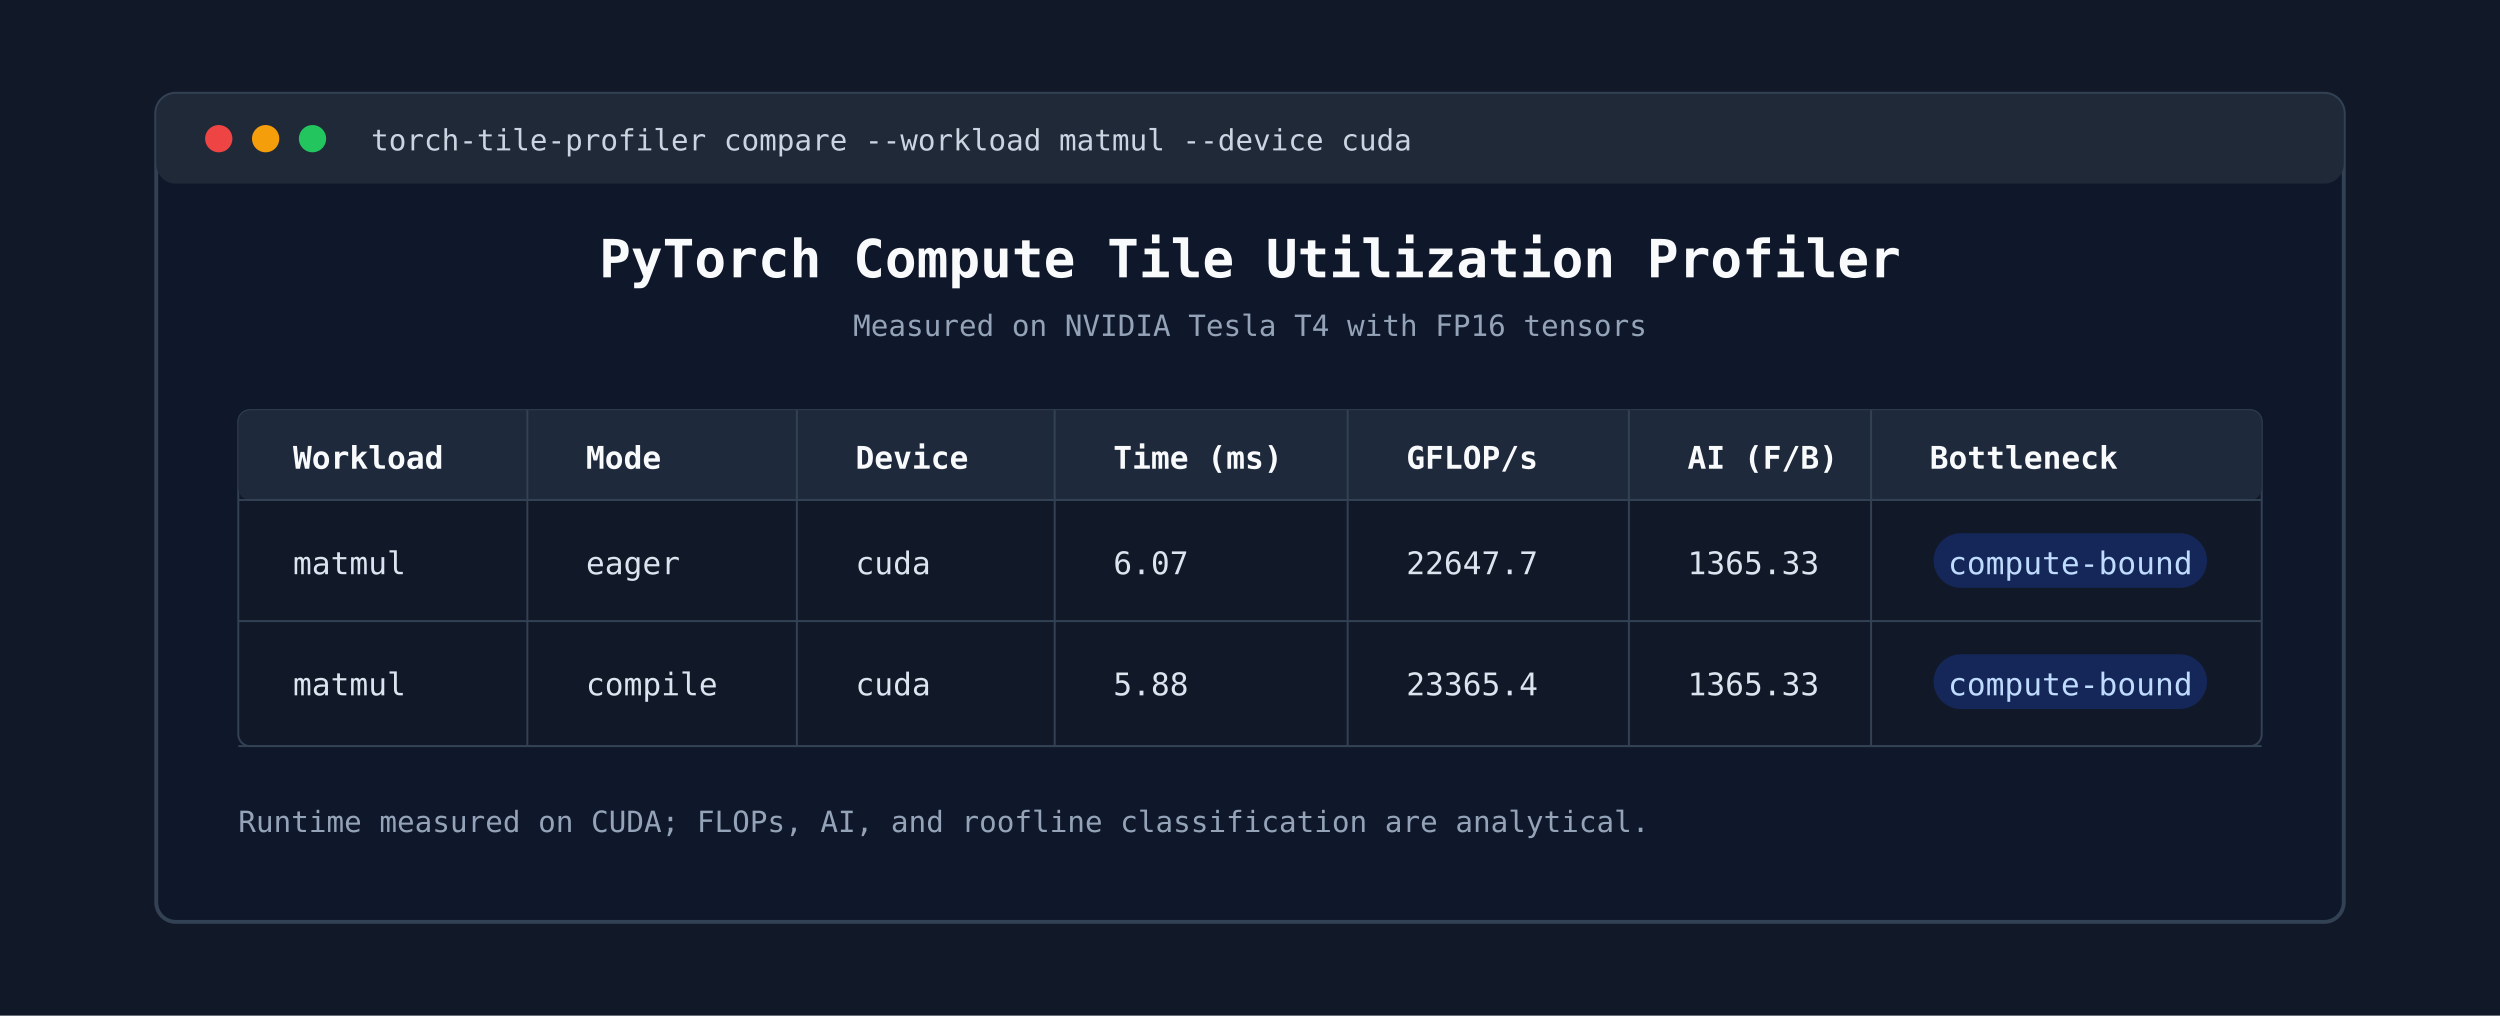
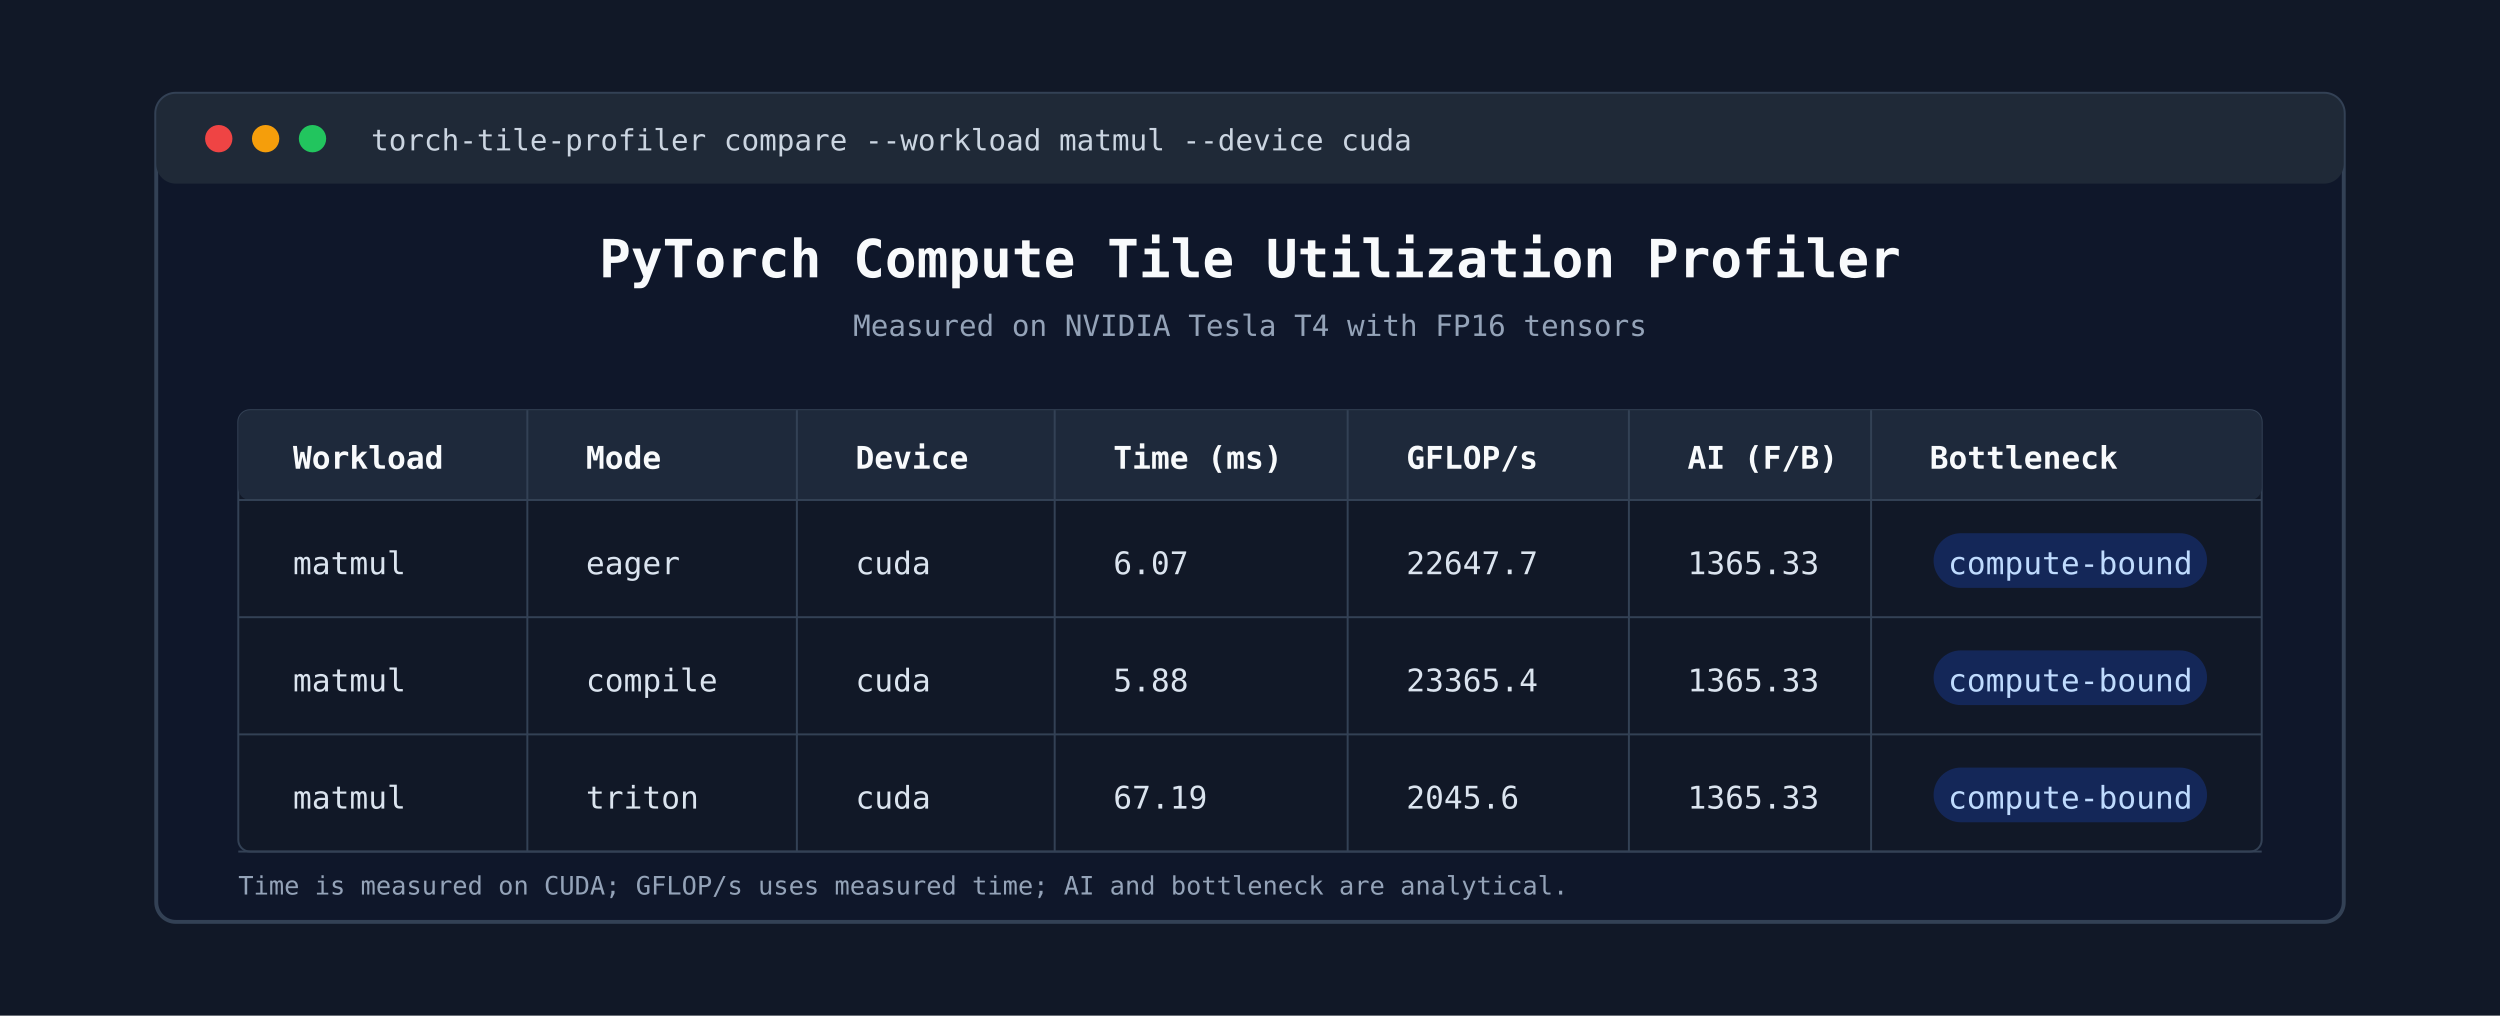
<svg xmlns="http://www.w3.org/2000/svg" width="1280" height="520" viewBox="0 0 1280 520" role="img" aria-label="Runtime table screenshot">
  <rect width="1280" height="520" fill="#111827" />
  <rect x="80" y="48" width="1120" height="424" rx="10" fill="#0f172a" stroke="#334155" stroke-width="2" />
  <rect x="80" y="48" width="1120" height="46" rx="10" fill="#1f2937" />
  <circle cx="112" cy="71" r="7" fill="#ef4444" />
  <circle cx="136" cy="71" r="7" fill="#f59e0b" />
  <circle cx="160" cy="71" r="7" fill="#22c55e" />
  <text x="190" y="77" fill="#cbd5e1" font-family="Menlo, Consolas, monospace" font-size="15">torch-tile-profiler compare --workload matmul --device cuda</text>
  <text x="640" y="142" fill="#f8fafc" font-family="Menlo, Consolas, monospace" font-size="27" font-weight="700" text-anchor="middle">PyTorch Compute Tile Utilization Profiler</text>
  <text x="640" y="172" fill="#94a3b8" font-family="Menlo, Consolas, monospace" font-size="15" text-anchor="middle">Measured on NVIDIA Tesla T4 with FP16 tensors</text>
-   <rect x="122" y="210" width="1036" height="172" rx="6" fill="#111827" stroke="#334155" />
+   <rect x="122" y="210" width="1036" height="226" rx="6" fill="#111827" stroke="#334155" />
  <rect x="122" y="210" width="1036" height="46" rx="6" fill="#1e293b" />
  <g font-family="Menlo, Consolas, monospace" font-size="16" fill="#f8fafc" font-weight="700">
    <text x="150" y="240">Workload</text>
    <text x="300" y="240">Mode</text>
    <text x="438" y="240">Device</text>
    <text x="570" y="240">Time (ms)</text>
    <text x="720" y="240">GFLOP/s</text>
    <text x="864" y="240">AI (F/B)</text>
    <text x="988" y="240">Bottleneck</text>
  </g>
  <g stroke="#334155" stroke-width="1">
    <line x1="122" y1="256" x2="1158" y2="256" />
-     <line x1="122" y1="318" x2="1158" y2="318" />
-     <line x1="122" y1="382" x2="1158" y2="382" />
-     <line x1="270" y1="210" x2="270" y2="382" />
-     <line x1="408" y1="210" x2="408" y2="382" />
-     <line x1="540" y1="210" x2="540" y2="382" />
-     <line x1="690" y1="210" x2="690" y2="382" />
-     <line x1="834" y1="210" x2="834" y2="382" />
-     <line x1="958" y1="210" x2="958" y2="382" />
+     <line x1="122" y1="316" x2="1158" y2="316" />
+     <line x1="122" y1="376" x2="1158" y2="376" />
+     <line x1="122" y1="436" x2="1158" y2="436" />
+     <line x1="270" y1="210" x2="270" y2="436" />
+     <line x1="408" y1="210" x2="408" y2="436" />
+     <line x1="540" y1="210" x2="540" y2="436" />
+     <line x1="690" y1="210" x2="690" y2="436" />
+     <line x1="834" y1="210" x2="834" y2="436" />
+     <line x1="958" y1="210" x2="958" y2="436" />
  </g>
  <g font-family="Menlo, Consolas, monospace" font-size="16" fill="#dbe4ef">
    <text x="150" y="294">matmul</text>
    <text x="300" y="294">eager</text>
    <text x="438" y="294">cuda</text>
    <text x="570" y="294">6.07</text>
    <text x="720" y="294">22647.7</text>
    <text x="864" y="294">1365.33</text>
    <rect x="990" y="273" width="140" height="28" rx="14" fill="#1d4ed8" opacity="0.28" />
    <text x="1060" y="294" fill="#bfdbfe" text-anchor="middle">compute-bound</text>
-     <text x="150" y="356">matmul</text>
-     <text x="300" y="356">compile</text>
-     <text x="438" y="356">cuda</text>
-     <text x="570" y="356">5.88</text>
-     <text x="720" y="356">23365.4</text>
-     <text x="864" y="356">1365.33</text>
-     <rect x="990" y="335" width="140" height="28" rx="14" fill="#1d4ed8" opacity="0.28" />
-     <text x="1060" y="356" fill="#bfdbfe" text-anchor="middle">compute-bound</text>
+     <text x="150" y="354">matmul</text>
+     <text x="300" y="354">compile</text>
+     <text x="438" y="354">cuda</text>
+     <text x="570" y="354">5.88</text>
+     <text x="720" y="354">23365.4</text>
+     <text x="864" y="354">1365.33</text>
+     <rect x="990" y="333" width="140" height="28" rx="14" fill="#1d4ed8" opacity="0.28" />
+     <text x="1060" y="354" fill="#bfdbfe" text-anchor="middle">compute-bound</text>
+     <text x="150" y="414">matmul</text>
+     <text x="300" y="414">triton</text>
+     <text x="438" y="414">cuda</text>
+     <text x="570" y="414">67.19</text>
+     <text x="720" y="414">2045.6</text>
+     <text x="864" y="414">1365.33</text>
+     <rect x="990" y="393" width="140" height="28" rx="14" fill="#1d4ed8" opacity="0.28" />
+     <text x="1060" y="414" fill="#bfdbfe" text-anchor="middle">compute-bound</text>
  </g>
-   <text x="122" y="426" fill="#94a3b8" font-family="Menlo, Consolas, monospace" font-size="15">Runtime measured on CUDA; FLOPs, AI, and roofline classification are analytical.</text>
+   <text x="122" y="458" fill="#94a3b8" font-family="Menlo, Consolas, monospace" font-size="13">Time is measured on CUDA; GFLOP/s uses measured time; AI and bottleneck are analytical.</text>
</svg>
